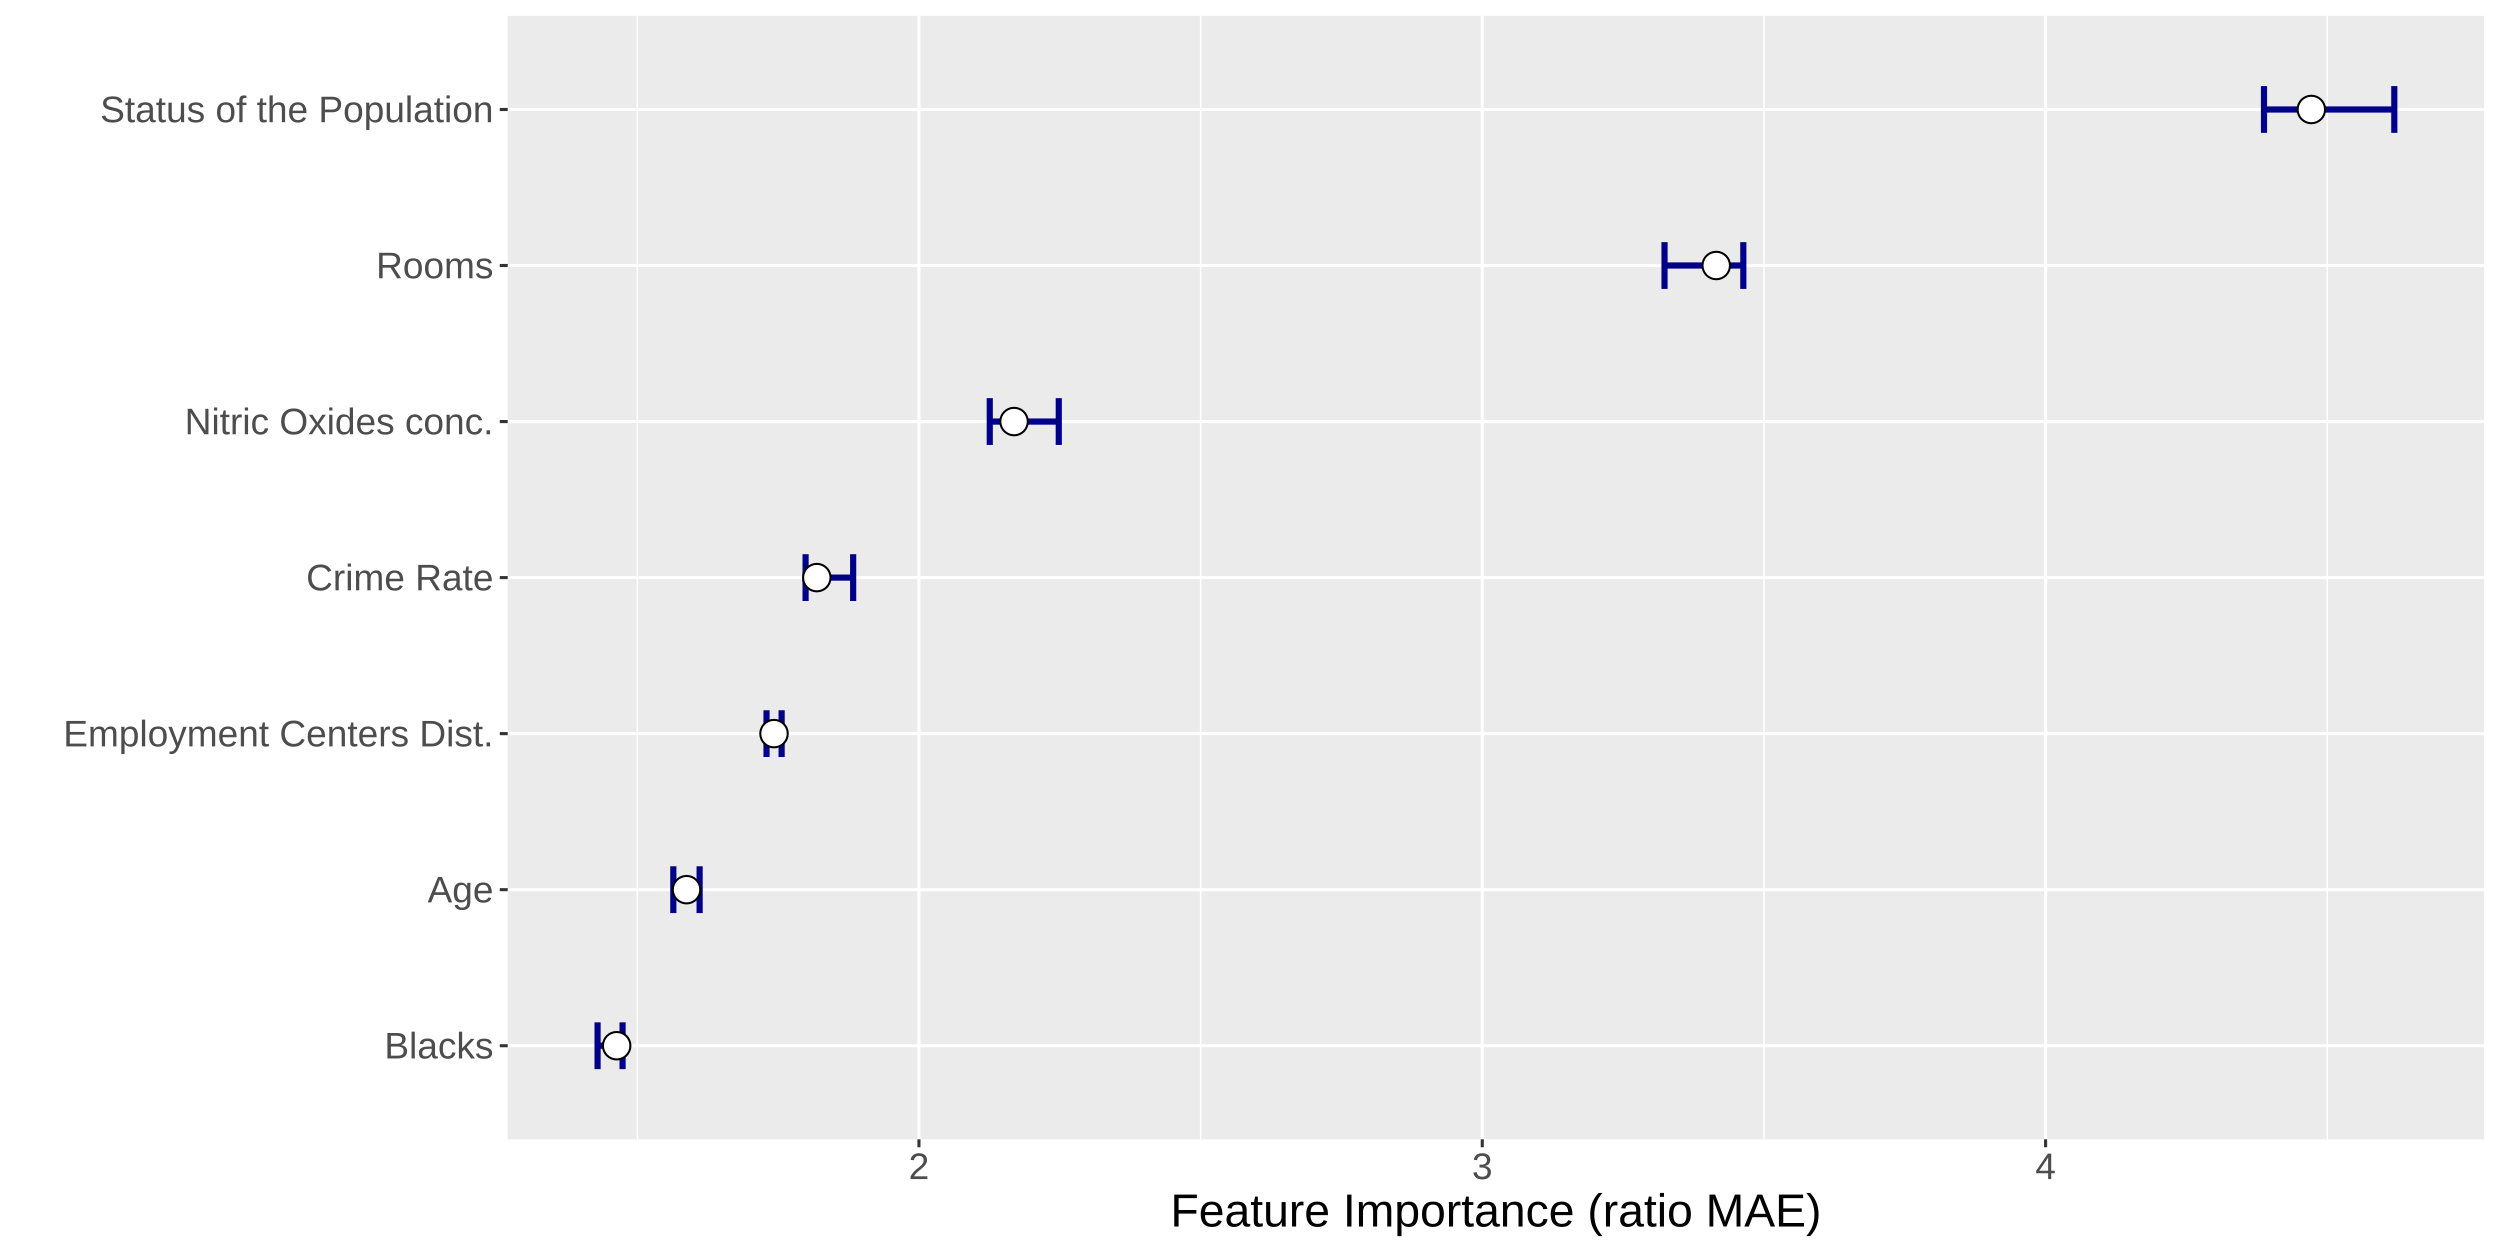
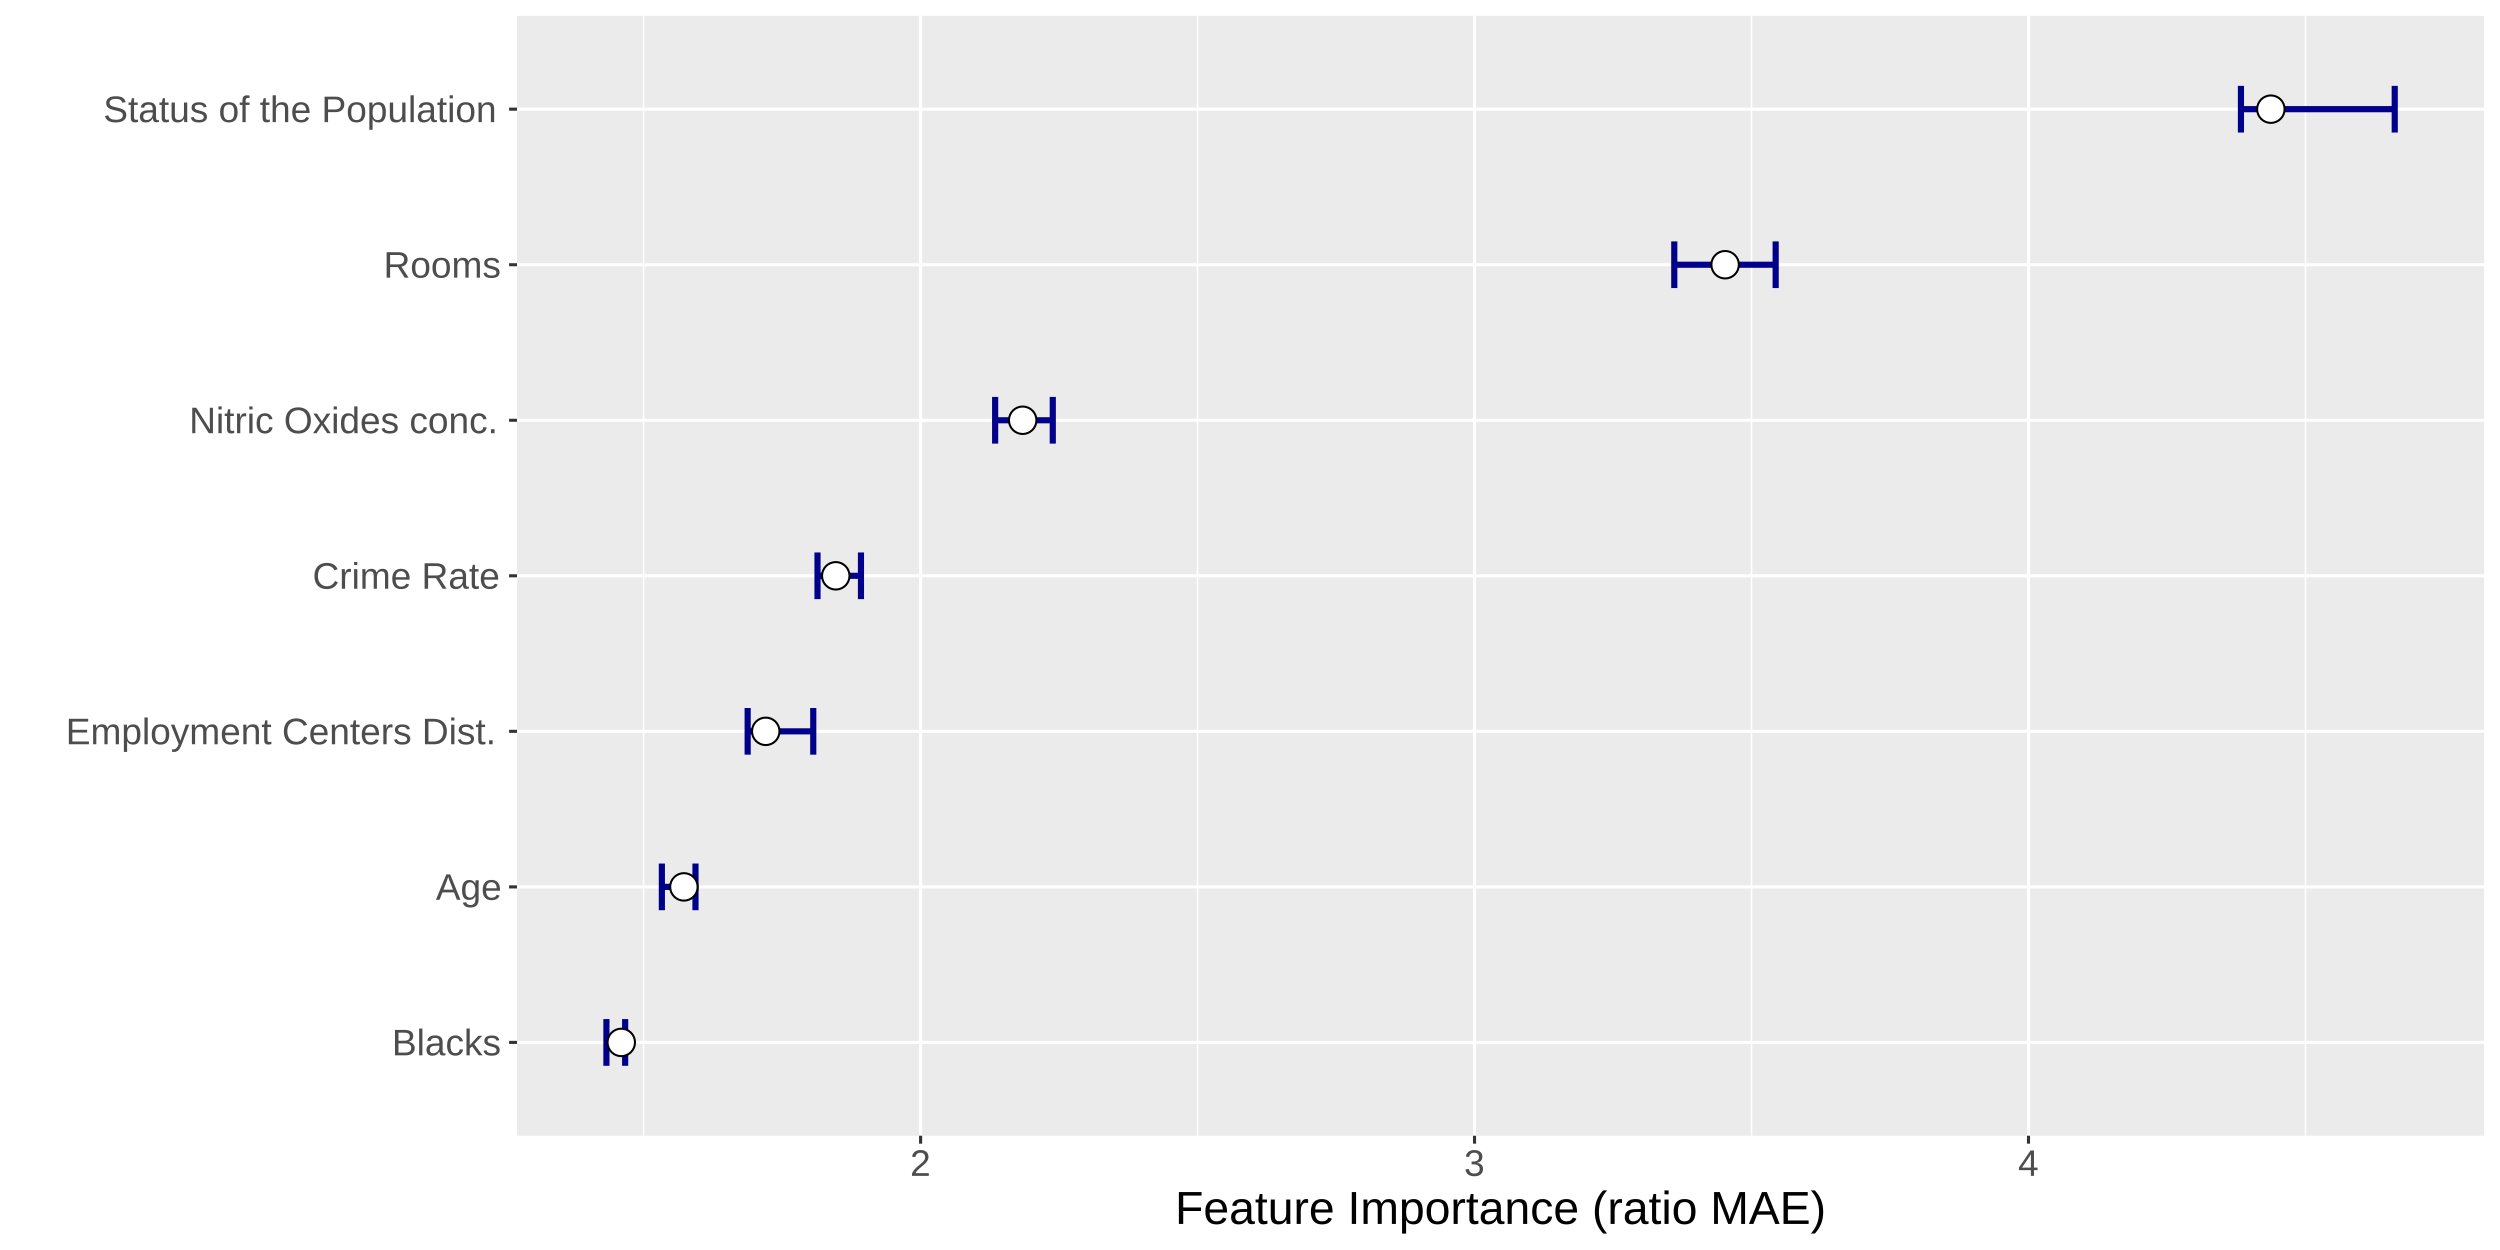
<svg xmlns="http://www.w3.org/2000/svg" viewBox="0 0 864.00 432.00">
  <defs>
    <style type="text/css">
    line, polyline, path, rect, circle {
      fill: none;
      stroke: #000000;
      stroke-linecap: round;
      stroke-linejoin: round;
      stroke-miterlimit: 10.00;
    }
  </style>
  </defs>
  <rect width="100%" height="100%" style="stroke: none; fill: #FFFFFF;" />
  <rect x="0.00" y="0.00" width="864.00" height="432.00" style="stroke-width: 1.07; stroke: #FFFFFF; fill: #FFFFFF;" />
  <defs>
-     <clipPath id="cpMTc1LjQ2N3w4NTguNTIxfDM5My43NTV8NS40Nzk0NQ==">
-       <rect x="175.47" y="5.48" width="683.05" height="388.28" />
+     <clipPath id="cpMTc4LjY3OHw4NTguNTIxfDM5Mi41MTZ8NS40Nzk0NQ==">
+       <rect x="178.68" y="5.48" width="679.84" height="387.04" />
    </clipPath>
  </defs>
-   <rect x="175.47" y="5.48" width="683.05" height="388.28" style="stroke-width: 1.07; stroke: none; fill: #EBEBEB;" clip-path="url(#cpMTc1LjQ2N3w4NTguNTIxfDM5My43NTV8NS40Nzk0NQ==)" />
-   <polyline points="220.25,393.76 220.25,5.48 " style="stroke-width: 0.53; stroke: #FFFFFF; stroke-linecap: butt;" clip-path="url(#cpMTc1LjQ2N3w4NTguNTIxfDM5My43NTV8NS40Nzk0NQ==)" />
-   <polyline points="414.93,393.76 414.93,5.48 " style="stroke-width: 0.53; stroke: #FFFFFF; stroke-linecap: butt;" clip-path="url(#cpMTc1LjQ2N3w4NTguNTIxfDM5My43NTV8NS40Nzk0NQ==)" />
-   <polyline points="609.61,393.76 609.61,5.48 " style="stroke-width: 0.53; stroke: #FFFFFF; stroke-linecap: butt;" clip-path="url(#cpMTc1LjQ2N3w4NTguNTIxfDM5My43NTV8NS40Nzk0NQ==)" />
-   <polyline points="804.30,393.76 804.30,5.48 " style="stroke-width: 0.53; stroke: #FFFFFF; stroke-linecap: butt;" clip-path="url(#cpMTc1LjQ2N3w4NTguNTIxfDM5My43NTV8NS40Nzk0NQ==)" />
-   <polyline points="175.47,361.40 858.52,361.40 " style="stroke-width: 1.07; stroke: #FFFFFF; stroke-linecap: butt;" clip-path="url(#cpMTc1LjQ2N3w4NTguNTIxfDM5My43NTV8NS40Nzk0NQ==)" />
-   <polyline points="175.47,307.47 858.52,307.47 " style="stroke-width: 1.07; stroke: #FFFFFF; stroke-linecap: butt;" clip-path="url(#cpMTc1LjQ2N3w4NTguNTIxfDM5My43NTV8NS40Nzk0NQ==)" />
-   <polyline points="175.47,253.54 858.52,253.54 " style="stroke-width: 1.07; stroke: #FFFFFF; stroke-linecap: butt;" clip-path="url(#cpMTc1LjQ2N3w4NTguNTIxfDM5My43NTV8NS40Nzk0NQ==)" />
-   <polyline points="175.47,199.62 858.52,199.62 " style="stroke-width: 1.07; stroke: #FFFFFF; stroke-linecap: butt;" clip-path="url(#cpMTc1LjQ2N3w4NTguNTIxfDM5My43NTV8NS40Nzk0NQ==)" />
-   <polyline points="175.47,145.69 858.52,145.69 " style="stroke-width: 1.07; stroke: #FFFFFF; stroke-linecap: butt;" clip-path="url(#cpMTc1LjQ2N3w4NTguNTIxfDM5My43NTV8NS40Nzk0NQ==)" />
-   <polyline points="175.47,91.76 858.52,91.76 " style="stroke-width: 1.07; stroke: #FFFFFF; stroke-linecap: butt;" clip-path="url(#cpMTc1LjQ2N3w4NTguNTIxfDM5My43NTV8NS40Nzk0NQ==)" />
-   <polyline points="175.47,37.84 858.52,37.84 " style="stroke-width: 1.07; stroke: #FFFFFF; stroke-linecap: butt;" clip-path="url(#cpMTc1LjQ2N3w4NTguNTIxfDM5My43NTV8NS40Nzk0NQ==)" />
-   <polyline points="317.59,393.76 317.59,5.48 " style="stroke-width: 1.07; stroke: #FFFFFF; stroke-linecap: butt;" clip-path="url(#cpMTc1LjQ2N3w4NTguNTIxfDM5My43NTV8NS40Nzk0NQ==)" />
-   <polyline points="512.27,393.76 512.27,5.48 " style="stroke-width: 1.07; stroke: #FFFFFF; stroke-linecap: butt;" clip-path="url(#cpMTc1LjQ2N3w4NTguNTIxfDM5My43NTV8NS40Nzk0NQ==)" />
-   <polyline points="706.96,393.76 706.96,5.48 " style="stroke-width: 1.07; stroke: #FFFFFF; stroke-linecap: butt;" clip-path="url(#cpMTc1LjQ2N3w4NTguNTIxfDM5My43NTV8NS40Nzk0NQ==)" />
-   <polyline points="827.47,45.92 827.47,29.75 " style="stroke-width: 2.13; stroke: #00008B; stroke-linecap: butt;" clip-path="url(#cpMTc1LjQ2N3w4NTguNTIxfDM5My43NTV8NS40Nzk0NQ==)" />
-   <polyline points="827.47,37.84 782.44,37.84 " style="stroke-width: 2.13; stroke: #00008B; stroke-linecap: butt;" clip-path="url(#cpMTc1LjQ2N3w4NTguNTIxfDM5My43NTV8NS40Nzk0NQ==)" />
-   <polyline points="782.44,45.92 782.44,29.75 " style="stroke-width: 2.13; stroke: #00008B; stroke-linecap: butt;" clip-path="url(#cpMTc1LjQ2N3w4NTguNTIxfDM5My43NTV8NS40Nzk0NQ==)" />
-   <polyline points="602.49,99.85 602.49,83.67 " style="stroke-width: 2.13; stroke: #00008B; stroke-linecap: butt;" clip-path="url(#cpMTc1LjQ2N3w4NTguNTIxfDM5My43NTV8NS40Nzk0NQ==)" />
-   <polyline points="602.49,91.76 575.26,91.76 " style="stroke-width: 2.13; stroke: #00008B; stroke-linecap: butt;" clip-path="url(#cpMTc1LjQ2N3w4NTguNTIxfDM5My43NTV8NS40Nzk0NQ==)" />
-   <polyline points="575.26,99.85 575.26,83.67 " style="stroke-width: 2.13; stroke: #00008B; stroke-linecap: butt;" clip-path="url(#cpMTc1LjQ2N3w4NTguNTIxfDM5My43NTV8NS40Nzk0NQ==)" />
-   <polyline points="365.91,153.78 365.91,137.60 " style="stroke-width: 2.13; stroke: #00008B; stroke-linecap: butt;" clip-path="url(#cpMTc1LjQ2N3w4NTguNTIxfDM5My43NTV8NS40Nzk0NQ==)" />
-   <polyline points="365.91,145.69 342.06,145.69 " style="stroke-width: 2.13; stroke: #00008B; stroke-linecap: butt;" clip-path="url(#cpMTc1LjQ2N3w4NTguNTIxfDM5My43NTV8NS40Nzk0NQ==)" />
-   <polyline points="342.06,153.78 342.06,137.60 " style="stroke-width: 2.13; stroke: #00008B; stroke-linecap: butt;" clip-path="url(#cpMTc1LjQ2N3w4NTguNTIxfDM5My43NTV8NS40Nzk0NQ==)" />
-   <polyline points="294.85,207.71 294.85,191.53 " style="stroke-width: 2.13; stroke: #00008B; stroke-linecap: butt;" clip-path="url(#cpMTc1LjQ2N3w4NTguNTIxfDM5My43NTV8NS40Nzk0NQ==)" />
-   <polyline points="294.85,199.62 278.41,199.62 " style="stroke-width: 2.13; stroke: #00008B; stroke-linecap: butt;" clip-path="url(#cpMTc1LjQ2N3w4NTguNTIxfDM5My43NTV8NS40Nzk0NQ==)" />
-   <polyline points="278.41,207.71 278.41,191.53 " style="stroke-width: 2.13; stroke: #00008B; stroke-linecap: butt;" clip-path="url(#cpMTc1LjQ2N3w4NTguNTIxfDM5My43NTV8NS40Nzk0NQ==)" />
-   <polyline points="270.13,261.63 270.13,245.46 " style="stroke-width: 2.13; stroke: #00008B; stroke-linecap: butt;" clip-path="url(#cpMTc1LjQ2N3w4NTguNTIxfDM5My43NTV8NS40Nzk0NQ==)" />
-   <polyline points="270.13,253.54 264.91,253.54 " style="stroke-width: 2.13; stroke: #00008B; stroke-linecap: butt;" clip-path="url(#cpMTc1LjQ2N3w4NTguNTIxfDM5My43NTV8NS40Nzk0NQ==)" />
-   <polyline points="264.91,261.63 264.91,245.46 " style="stroke-width: 2.13; stroke: #00008B; stroke-linecap: butt;" clip-path="url(#cpMTc1LjQ2N3w4NTguNTIxfDM5My43NTV8NS40Nzk0NQ==)" />
-   <polyline points="241.79,315.56 241.79,299.38 " style="stroke-width: 2.13; stroke: #00008B; stroke-linecap: butt;" clip-path="url(#cpMTc1LjQ2N3w4NTguNTIxfDM5My43NTV8NS40Nzk0NQ==)" />
-   <polyline points="241.79,307.47 232.70,307.47 " style="stroke-width: 2.13; stroke: #00008B; stroke-linecap: butt;" clip-path="url(#cpMTc1LjQ2N3w4NTguNTIxfDM5My43NTV8NS40Nzk0NQ==)" />
-   <polyline points="232.70,315.56 232.70,299.38 " style="stroke-width: 2.13; stroke: #00008B; stroke-linecap: butt;" clip-path="url(#cpMTc1LjQ2N3w4NTguNTIxfDM5My43NTV8NS40Nzk0NQ==)" />
-   <polyline points="215.16,369.49 215.16,353.31 " style="stroke-width: 2.13; stroke: #00008B; stroke-linecap: butt;" clip-path="url(#cpMTc1LjQ2N3w4NTguNTIxfDM5My43NTV8NS40Nzk0NQ==)" />
-   <polyline points="215.16,361.40 206.52,361.40 " style="stroke-width: 2.13; stroke: #00008B; stroke-linecap: butt;" clip-path="url(#cpMTc1LjQ2N3w4NTguNTIxfDM5My43NTV8NS40Nzk0NQ==)" />
-   <polyline points="206.52,369.49 206.52,353.31 " style="stroke-width: 2.13; stroke: #00008B; stroke-linecap: butt;" clip-path="url(#cpMTc1LjQ2N3w4NTguNTIxfDM5My43NTV8NS40Nzk0NQ==)" />
-   <circle cx="798.80" cy="37.84" r="3.56pt" style="stroke-width: 0.71; fill: #FFFFFF;" clip-path="url(#cpMTc1LjQ2N3w4NTguNTIxfDM5My43NTV8NS40Nzk0NQ==)" />
-   <circle cx="593.13" cy="91.76" r="3.56pt" style="stroke-width: 0.71; fill: #FFFFFF;" clip-path="url(#cpMTc1LjQ2N3w4NTguNTIxfDM5My43NTV8NS40Nzk0NQ==)" />
-   <circle cx="350.46" cy="145.69" r="3.56pt" style="stroke-width: 0.71; fill: #FFFFFF;" clip-path="url(#cpMTc1LjQ2N3w4NTguNTIxfDM5My43NTV8NS40Nzk0NQ==)" />
-   <circle cx="282.29" cy="199.62" r="3.56pt" style="stroke-width: 0.71; fill: #FFFFFF;" clip-path="url(#cpMTc1LjQ2N3w4NTguNTIxfDM5My43NTV8NS40Nzk0NQ==)" />
-   <circle cx="267.50" cy="253.54" r="3.56pt" style="stroke-width: 0.71; fill: #FFFFFF;" clip-path="url(#cpMTc1LjQ2N3w4NTguNTIxfDM5My43NTV8NS40Nzk0NQ==)" />
-   <circle cx="237.27" cy="307.47" r="3.56pt" style="stroke-width: 0.71; fill: #FFFFFF;" clip-path="url(#cpMTc1LjQ2N3w4NTguNTIxfDM5My43NTV8NS40Nzk0NQ==)" />
-   <circle cx="213.12" cy="361.40" r="3.56pt" style="stroke-width: 0.71; fill: #FFFFFF;" clip-path="url(#cpMTc1LjQ2N3w4NTguNTIxfDM5My43NTV8NS40Nzk0NQ==)" />
+   <rect x="178.68" y="5.48" width="679.84" height="387.04" style="stroke-width: 1.07; stroke: none; fill: #EBEBEB;" clip-path="url(#cpMTc4LjY3OHw4NTguNTIxfDM5Mi41MTZ8NS40Nzk0NQ==)" />
+   <polyline points="222.43,392.52 222.43,5.48 " style="stroke-width: 0.53; stroke: #FFFFFF; stroke-linecap: butt;" clip-path="url(#cpMTc4LjY3OHw4NTguNTIxfDM5Mi41MTZ8NS40Nzk0NQ==)" />
+   <polyline points="413.88,392.52 413.88,5.48 " style="stroke-width: 0.53; stroke: #FFFFFF; stroke-linecap: butt;" clip-path="url(#cpMTc4LjY3OHw4NTguNTIxfDM5Mi41MTZ8NS40Nzk0NQ==)" />
+   <polyline points="605.33,392.52 605.33,5.48 " style="stroke-width: 0.53; stroke: #FFFFFF; stroke-linecap: butt;" clip-path="url(#cpMTc4LjY3OHw4NTguNTIxfDM5Mi41MTZ8NS40Nzk0NQ==)" />
+   <polyline points="796.78,392.52 796.78,5.48 " style="stroke-width: 0.53; stroke: #FFFFFF; stroke-linecap: butt;" clip-path="url(#cpMTc4LjY3OHw4NTguNTIxfDM5Mi41MTZ8NS40Nzk0NQ==)" />
+   <polyline points="178.68,360.26 858.52,360.26 " style="stroke-width: 1.07; stroke: #FFFFFF; stroke-linecap: butt;" clip-path="url(#cpMTc4LjY3OHw4NTguNTIxfDM5Mi41MTZ8NS40Nzk0NQ==)" />
+   <polyline points="178.68,306.51 858.52,306.51 " style="stroke-width: 1.07; stroke: #FFFFFF; stroke-linecap: butt;" clip-path="url(#cpMTc4LjY3OHw4NTguNTIxfDM5Mi41MTZ8NS40Nzk0NQ==)" />
+   <polyline points="178.68,252.75 858.52,252.75 " style="stroke-width: 1.07; stroke: #FFFFFF; stroke-linecap: butt;" clip-path="url(#cpMTc4LjY3OHw4NTguNTIxfDM5Mi41MTZ8NS40Nzk0NQ==)" />
+   <polyline points="178.68,199.00 858.52,199.00 " style="stroke-width: 1.07; stroke: #FFFFFF; stroke-linecap: butt;" clip-path="url(#cpMTc4LjY3OHw4NTguNTIxfDM5Mi41MTZ8NS40Nzk0NQ==)" />
+   <polyline points="178.68,145.24 858.52,145.24 " style="stroke-width: 1.07; stroke: #FFFFFF; stroke-linecap: butt;" clip-path="url(#cpMTc4LjY3OHw4NTguNTIxfDM5Mi41MTZ8NS40Nzk0NQ==)" />
+   <polyline points="178.68,91.49 858.52,91.49 " style="stroke-width: 1.07; stroke: #FFFFFF; stroke-linecap: butt;" clip-path="url(#cpMTc4LjY3OHw4NTguNTIxfDM5Mi41MTZ8NS40Nzk0NQ==)" />
+   <polyline points="178.68,37.73 858.52,37.73 " style="stroke-width: 1.07; stroke: #FFFFFF; stroke-linecap: butt;" clip-path="url(#cpMTc4LjY3OHw4NTguNTIxfDM5Mi41MTZ8NS40Nzk0NQ==)" />
+   <polyline points="318.16,392.52 318.16,5.48 " style="stroke-width: 1.07; stroke: #FFFFFF; stroke-linecap: butt;" clip-path="url(#cpMTc4LjY3OHw4NTguNTIxfDM5Mi41MTZ8NS40Nzk0NQ==)" />
+   <polyline points="509.60,392.52 509.60,5.48 " style="stroke-width: 1.07; stroke: #FFFFFF; stroke-linecap: butt;" clip-path="url(#cpMTc4LjY3OHw4NTguNTIxfDM5Mi41MTZ8NS40Nzk0NQ==)" />
+   <polyline points="701.05,392.52 701.05,5.48 " style="stroke-width: 1.07; stroke: #FFFFFF; stroke-linecap: butt;" clip-path="url(#cpMTc4LjY3OHw4NTguNTIxfDM5Mi41MTZ8NS40Nzk0NQ==)" />
+   <polyline points="827.62,45.80 827.62,29.67 " style="stroke-width: 2.13; stroke: #00008B; stroke-linecap: butt;" clip-path="url(#cpMTc4LjY3OHw4NTguNTIxfDM5Mi41MTZ8NS40Nzk0NQ==)" />
+   <polyline points="827.62,37.73 774.47,37.73 " style="stroke-width: 2.13; stroke: #00008B; stroke-linecap: butt;" clip-path="url(#cpMTc4LjY3OHw4NTguNTIxfDM5Mi41MTZ8NS40Nzk0NQ==)" />
+   <polyline points="774.47,45.80 774.47,29.67 " style="stroke-width: 2.13; stroke: #00008B; stroke-linecap: butt;" clip-path="url(#cpMTc4LjY3OHw4NTguNTIxfDM5Mi41MTZ8NS40Nzk0NQ==)" />
+   <polyline points="613.67,99.55 613.67,83.42 " style="stroke-width: 2.13; stroke: #00008B; stroke-linecap: butt;" clip-path="url(#cpMTc4LjY3OHw4NTguNTIxfDM5Mi41MTZ8NS40Nzk0NQ==)" />
+   <polyline points="613.67,91.49 578.63,91.49 " style="stroke-width: 2.13; stroke: #00008B; stroke-linecap: butt;" clip-path="url(#cpMTc4LjY3OHw4NTguNTIxfDM5Mi41MTZ8NS40Nzk0NQ==)" />
+   <polyline points="578.63,99.55 578.63,83.42 " style="stroke-width: 2.13; stroke: #00008B; stroke-linecap: butt;" clip-path="url(#cpMTc4LjY3OHw4NTguNTIxfDM5Mi41MTZ8NS40Nzk0NQ==)" />
+   <polyline points="363.84,153.31 363.84,137.18 " style="stroke-width: 2.13; stroke: #00008B; stroke-linecap: butt;" clip-path="url(#cpMTc4LjY3OHw4NTguNTIxfDM5Mi41MTZ8NS40Nzk0NQ==)" />
+   <polyline points="363.84,145.24 343.92,145.24 " style="stroke-width: 2.13; stroke: #00008B; stroke-linecap: butt;" clip-path="url(#cpMTc4LjY3OHw4NTguNTIxfDM5Mi41MTZ8NS40Nzk0NQ==)" />
+   <polyline points="343.92,153.31 343.92,137.18 " style="stroke-width: 2.13; stroke: #00008B; stroke-linecap: butt;" clip-path="url(#cpMTc4LjY3OHw4NTguNTIxfDM5Mi41MTZ8NS40Nzk0NQ==)" />
+   <polyline points="297.55,207.06 297.55,190.93 " style="stroke-width: 2.13; stroke: #00008B; stroke-linecap: butt;" clip-path="url(#cpMTc4LjY3OHw4NTguNTIxfDM5Mi41MTZ8NS40Nzk0NQ==)" />
+   <polyline points="297.55,199.00 282.53,199.00 " style="stroke-width: 2.13; stroke: #00008B; stroke-linecap: butt;" clip-path="url(#cpMTc4LjY3OHw4NTguNTIxfDM5Mi41MTZ8NS40Nzk0NQ==)" />
+   <polyline points="282.53,207.06 282.53,190.93 " style="stroke-width: 2.13; stroke: #00008B; stroke-linecap: butt;" clip-path="url(#cpMTc4LjY3OHw4NTguNTIxfDM5Mi41MTZ8NS40Nzk0NQ==)" />
+   <polyline points="281.06,260.82 281.06,244.69 " style="stroke-width: 2.13; stroke: #00008B; stroke-linecap: butt;" clip-path="url(#cpMTc4LjY3OHw4NTguNTIxfDM5Mi41MTZ8NS40Nzk0NQ==)" />
+   <polyline points="281.06,252.75 258.39,252.75 " style="stroke-width: 2.13; stroke: #00008B; stroke-linecap: butt;" clip-path="url(#cpMTc4LjY3OHw4NTguNTIxfDM5Mi41MTZ8NS40Nzk0NQ==)" />
+   <polyline points="258.39,260.82 258.39,244.69 " style="stroke-width: 2.13; stroke: #00008B; stroke-linecap: butt;" clip-path="url(#cpMTc4LjY3OHw4NTguNTIxfDM5Mi41MTZ8NS40Nzk0NQ==)" />
+   <polyline points="240.36,314.57 240.36,298.44 " style="stroke-width: 2.13; stroke: #00008B; stroke-linecap: butt;" clip-path="url(#cpMTc4LjY3OHw4NTguNTIxfDM5Mi41MTZ8NS40Nzk0NQ==)" />
+   <polyline points="240.36,306.51 228.74,306.51 " style="stroke-width: 2.13; stroke: #00008B; stroke-linecap: butt;" clip-path="url(#cpMTc4LjY3OHw4NTguNTIxfDM5Mi41MTZ8NS40Nzk0NQ==)" />
+   <polyline points="228.74,314.57 228.74,298.44 " style="stroke-width: 2.13; stroke: #00008B; stroke-linecap: butt;" clip-path="url(#cpMTc4LjY3OHw4NTguNTIxfDM5Mi41MTZ8NS40Nzk0NQ==)" />
+   <polyline points="216.05,368.33 216.05,352.20 " style="stroke-width: 2.13; stroke: #00008B; stroke-linecap: butt;" clip-path="url(#cpMTc4LjY3OHw4NTguNTIxfDM5Mi41MTZ8NS40Nzk0NQ==)" />
+   <polyline points="216.05,360.26 209.58,360.26 " style="stroke-width: 2.13; stroke: #00008B; stroke-linecap: butt;" clip-path="url(#cpMTc4LjY3OHw4NTguNTIxfDM5Mi41MTZ8NS40Nzk0NQ==)" />
+   <polyline points="209.58,368.33 209.58,352.20 " style="stroke-width: 2.13; stroke: #00008B; stroke-linecap: butt;" clip-path="url(#cpMTc4LjY3OHw4NTguNTIxfDM5Mi41MTZ8NS40Nzk0NQ==)" />
+   <circle cx="784.81" cy="37.73" r="3.56pt" style="stroke-width: 0.71; fill: #FFFFFF;" clip-path="url(#cpMTc4LjY3OHw4NTguNTIxfDM5Mi41MTZ8NS40Nzk0NQ==)" />
+   <circle cx="596.20" cy="91.49" r="3.56pt" style="stroke-width: 0.71; fill: #FFFFFF;" clip-path="url(#cpMTc4LjY3OHw4NTguNTIxfDM5Mi41MTZ8NS40Nzk0NQ==)" />
+   <circle cx="353.44" cy="145.24" r="3.56pt" style="stroke-width: 0.71; fill: #FFFFFF;" clip-path="url(#cpMTc4LjY3OHw4NTguNTIxfDM5Mi41MTZ8NS40Nzk0NQ==)" />
+   <circle cx="288.84" cy="199.00" r="3.56pt" style="stroke-width: 0.71; fill: #FFFFFF;" clip-path="url(#cpMTc4LjY3OHw4NTguNTIxfDM5Mi41MTZ8NS40Nzk0NQ==)" />
+   <circle cx="264.64" cy="252.75" r="3.56pt" style="stroke-width: 0.71; fill: #FFFFFF;" clip-path="url(#cpMTc4LjY3OHw4NTguNTIxfDM5Mi41MTZ8NS40Nzk0NQ==)" />
+   <circle cx="236.36" cy="306.51" r="3.56pt" style="stroke-width: 0.71; fill: #FFFFFF;" clip-path="url(#cpMTc4LjY3OHw4NTguNTIxfDM5Mi41MTZ8NS40Nzk0NQ==)" />
+   <circle cx="214.71" cy="360.26" r="3.56pt" style="stroke-width: 0.71; fill: #FFFFFF;" clip-path="url(#cpMTc4LjY3OHw4NTguNTIxfDM5Mi41MTZ8NS40Nzk0NQ==)" />
  <defs>
    <clipPath id="cpMHw4NjR8NDMyfDA=">
      <rect x="0.00" y="0.00" width="864.00" height="432.00" />
    </clipPath>
  </defs>
  <g clip-path="url(#cpMHw4NjR8NDMyfDA=)">
-     <text x="132.84" y="365.80" style="font-size: 12.80px; fill: #4D4D4D; font-family: Arimo;" textLength="37.70px" lengthAdjust="spacingAndGlyphs">Blacks</text>
+     <text x="135.46" y="364.73" style="font-size: 12.80px; fill: #4D4D4D; font-family: Arimo;" textLength="38.29px" lengthAdjust="spacingAndGlyphs">Blacks</text>
  </g>
  <g clip-path="url(#cpMHw4NjR8NDMyfDA=)">
-     <text x="147.76" y="311.87" style="font-size: 12.80px; fill: #4D4D4D; font-family: Arimo;" textLength="22.77px" lengthAdjust="spacingAndGlyphs">Age</text>
+     <text x="150.62" y="310.98" style="font-size: 12.80px; fill: #4D4D4D; font-family: Arimo;" textLength="23.13px" lengthAdjust="spacingAndGlyphs">Age</text>
  </g>
  <g clip-path="url(#cpMHw4NjR8NDMyfDA=)">
-     <text x="21.87" y="257.95" style="font-size: 12.80px; fill: #4D4D4D; font-family: Arimo;" textLength="148.67px" lengthAdjust="spacingAndGlyphs">Employment Centers Dist.</text>
+     <text x="22.75" y="257.22" style="font-size: 12.80px; fill: #4D4D4D; font-family: Arimo;" textLength="150.99px" lengthAdjust="spacingAndGlyphs">Employment Centers Dist.</text>
  </g>
  <g clip-path="url(#cpMHw4NjR8NDMyfDA=)">
-     <text x="105.81" y="204.02" style="font-size: 12.80px; fill: #4D4D4D; font-family: Arimo;" textLength="64.72px" lengthAdjust="spacingAndGlyphs">Crime Rate</text>
+     <text x="108.01" y="203.47" style="font-size: 12.80px; fill: #4D4D4D; font-family: Arimo;" textLength="65.74px" lengthAdjust="spacingAndGlyphs">Crime Rate</text>
  </g>
  <g clip-path="url(#cpMHw4NjR8NDMyfDA=)">
-     <text x="63.84" y="150.09" style="font-size: 12.80px; fill: #4D4D4D; font-family: Arimo;" textLength="106.69px" lengthAdjust="spacingAndGlyphs">Nitric Oxides conc.</text>
+     <text x="65.39" y="149.71" style="font-size: 12.80px; fill: #4D4D4D; font-family: Arimo;" textLength="108.36px" lengthAdjust="spacingAndGlyphs">Nitric Oxides conc.</text>
  </g>
  <g clip-path="url(#cpMHw4NjR8NDMyfDA=)">
-     <text x="129.99" y="96.17" style="font-size: 12.80px; fill: #4D4D4D; font-family: Arimo;" textLength="40.54px" lengthAdjust="spacingAndGlyphs">Rooms</text>
+     <text x="132.57" y="95.96" style="font-size: 12.80px; fill: #4D4D4D; font-family: Arimo;" textLength="41.18px" lengthAdjust="spacingAndGlyphs">Rooms</text>
  </g>
  <g clip-path="url(#cpMHw4NjR8NDMyfDA=)">
-     <text x="34.62" y="42.24" style="font-size: 12.80px; fill: #4D4D4D; font-family: Arimo;" textLength="135.92px" lengthAdjust="spacingAndGlyphs">Status of the Population</text>
+     <text x="35.70" y="42.20" style="font-size: 12.80px; fill: #4D4D4D; font-family: Arimo;" textLength="138.04px" lengthAdjust="spacingAndGlyphs">Status of the Population</text>
  </g>
-   <polyline points="172.73,361.40 175.47,361.40 " style="stroke-width: 1.07; stroke: #333333; stroke-linecap: butt;" clip-path="url(#cpMHw4NjR8NDMyfDA=)" />
-   <polyline points="172.73,307.47 175.47,307.47 " style="stroke-width: 1.07; stroke: #333333; stroke-linecap: butt;" clip-path="url(#cpMHw4NjR8NDMyfDA=)" />
-   <polyline points="172.73,253.54 175.47,253.54 " style="stroke-width: 1.07; stroke: #333333; stroke-linecap: butt;" clip-path="url(#cpMHw4NjR8NDMyfDA=)" />
-   <polyline points="172.73,199.62 175.47,199.62 " style="stroke-width: 1.07; stroke: #333333; stroke-linecap: butt;" clip-path="url(#cpMHw4NjR8NDMyfDA=)" />
-   <polyline points="172.73,145.69 175.47,145.69 " style="stroke-width: 1.07; stroke: #333333; stroke-linecap: butt;" clip-path="url(#cpMHw4NjR8NDMyfDA=)" />
-   <polyline points="172.73,91.76 175.47,91.76 " style="stroke-width: 1.07; stroke: #333333; stroke-linecap: butt;" clip-path="url(#cpMHw4NjR8NDMyfDA=)" />
-   <polyline points="172.73,37.84 175.47,37.84 " style="stroke-width: 1.07; stroke: #333333; stroke-linecap: butt;" clip-path="url(#cpMHw4NjR8NDMyfDA=)" />
-   <polyline points="317.59,396.49 317.59,393.76 " style="stroke-width: 1.07; stroke: #333333; stroke-linecap: butt;" clip-path="url(#cpMHw4NjR8NDMyfDA=)" />
-   <polyline points="512.27,396.49 512.27,393.76 " style="stroke-width: 1.07; stroke: #333333; stroke-linecap: butt;" clip-path="url(#cpMHw4NjR8NDMyfDA=)" />
-   <polyline points="706.96,396.49 706.96,393.76 " style="stroke-width: 1.07; stroke: #333333; stroke-linecap: butt;" clip-path="url(#cpMHw4NjR8NDMyfDA=)" />
+   <polyline points="175.94,360.26 178.68,360.26 " style="stroke-width: 1.07; stroke: #333333; stroke-linecap: butt;" clip-path="url(#cpMHw4NjR8NDMyfDA=)" />
+   <polyline points="175.94,306.51 178.68,306.51 " style="stroke-width: 1.07; stroke: #333333; stroke-linecap: butt;" clip-path="url(#cpMHw4NjR8NDMyfDA=)" />
+   <polyline points="175.94,252.75 178.68,252.75 " style="stroke-width: 1.07; stroke: #333333; stroke-linecap: butt;" clip-path="url(#cpMHw4NjR8NDMyfDA=)" />
+   <polyline points="175.94,199.00 178.68,199.00 " style="stroke-width: 1.07; stroke: #333333; stroke-linecap: butt;" clip-path="url(#cpMHw4NjR8NDMyfDA=)" />
+   <polyline points="175.94,145.24 178.68,145.24 " style="stroke-width: 1.07; stroke: #333333; stroke-linecap: butt;" clip-path="url(#cpMHw4NjR8NDMyfDA=)" />
+   <polyline points="175.94,91.49 178.68,91.49 " style="stroke-width: 1.07; stroke: #333333; stroke-linecap: butt;" clip-path="url(#cpMHw4NjR8NDMyfDA=)" />
+   <polyline points="175.94,37.73 178.68,37.73 " style="stroke-width: 1.07; stroke: #333333; stroke-linecap: butt;" clip-path="url(#cpMHw4NjR8NDMyfDA=)" />
+   <polyline points="318.16,395.26 318.16,392.52 " style="stroke-width: 1.07; stroke: #333333; stroke-linecap: butt;" clip-path="url(#cpMHw4NjR8NDMyfDA=)" />
+   <polyline points="509.60,395.26 509.60,392.52 " style="stroke-width: 1.07; stroke: #333333; stroke-linecap: butt;" clip-path="url(#cpMHw4NjR8NDMyfDA=)" />
+   <polyline points="701.05,395.26 701.05,392.52 " style="stroke-width: 1.07; stroke: #333333; stroke-linecap: butt;" clip-path="url(#cpMHw4NjR8NDMyfDA=)" />
  <g clip-path="url(#cpMHw4NjR8NDMyfDA=)">
-     <text x="314.03" y="407.49" style="font-size: 12.80px; fill: #4D4D4D; font-family: Arimo;" textLength="7.12px" lengthAdjust="spacingAndGlyphs">2</text>
+     <text x="314.54" y="406.39" style="font-size: 12.80px; fill: #4D4D4D; font-family: Arimo;" textLength="7.23px" lengthAdjust="spacingAndGlyphs">2</text>
  </g>
  <g clip-path="url(#cpMHw4NjR8NDMyfDA=)">
-     <text x="508.72" y="407.49" style="font-size: 12.80px; fill: #4D4D4D; font-family: Arimo;" textLength="7.12px" lengthAdjust="spacingAndGlyphs">3</text>
+     <text x="505.99" y="406.39" style="font-size: 12.80px; fill: #4D4D4D; font-family: Arimo;" textLength="7.23px" lengthAdjust="spacingAndGlyphs">3</text>
  </g>
  <g clip-path="url(#cpMHw4NjR8NDMyfDA=)">
-     <text x="703.40" y="407.49" style="font-size: 12.80px; fill: #4D4D4D; font-family: Arimo;" textLength="7.12px" lengthAdjust="spacingAndGlyphs">4</text>
+     <text x="697.44" y="406.39" style="font-size: 12.80px; fill: #4D4D4D; font-family: Arimo;" textLength="7.23px" lengthAdjust="spacingAndGlyphs">4</text>
  </g>
  <g clip-path="url(#cpMHw4NjR8NDMyfDA=)">
-     <text x="404.51" y="423.88" style="font-size: 16.00px; font-family: Arimo;" textLength="224.97px" lengthAdjust="spacingAndGlyphs">Feature Importance (ratio MAE)</text>
+     <text x="406.11" y="423.00" style="font-size: 16.00px; font-family: Arimo;" textLength="224.97px" lengthAdjust="spacingAndGlyphs">Feature Importance (ratio MAE)</text>
  </g>
</svg>
